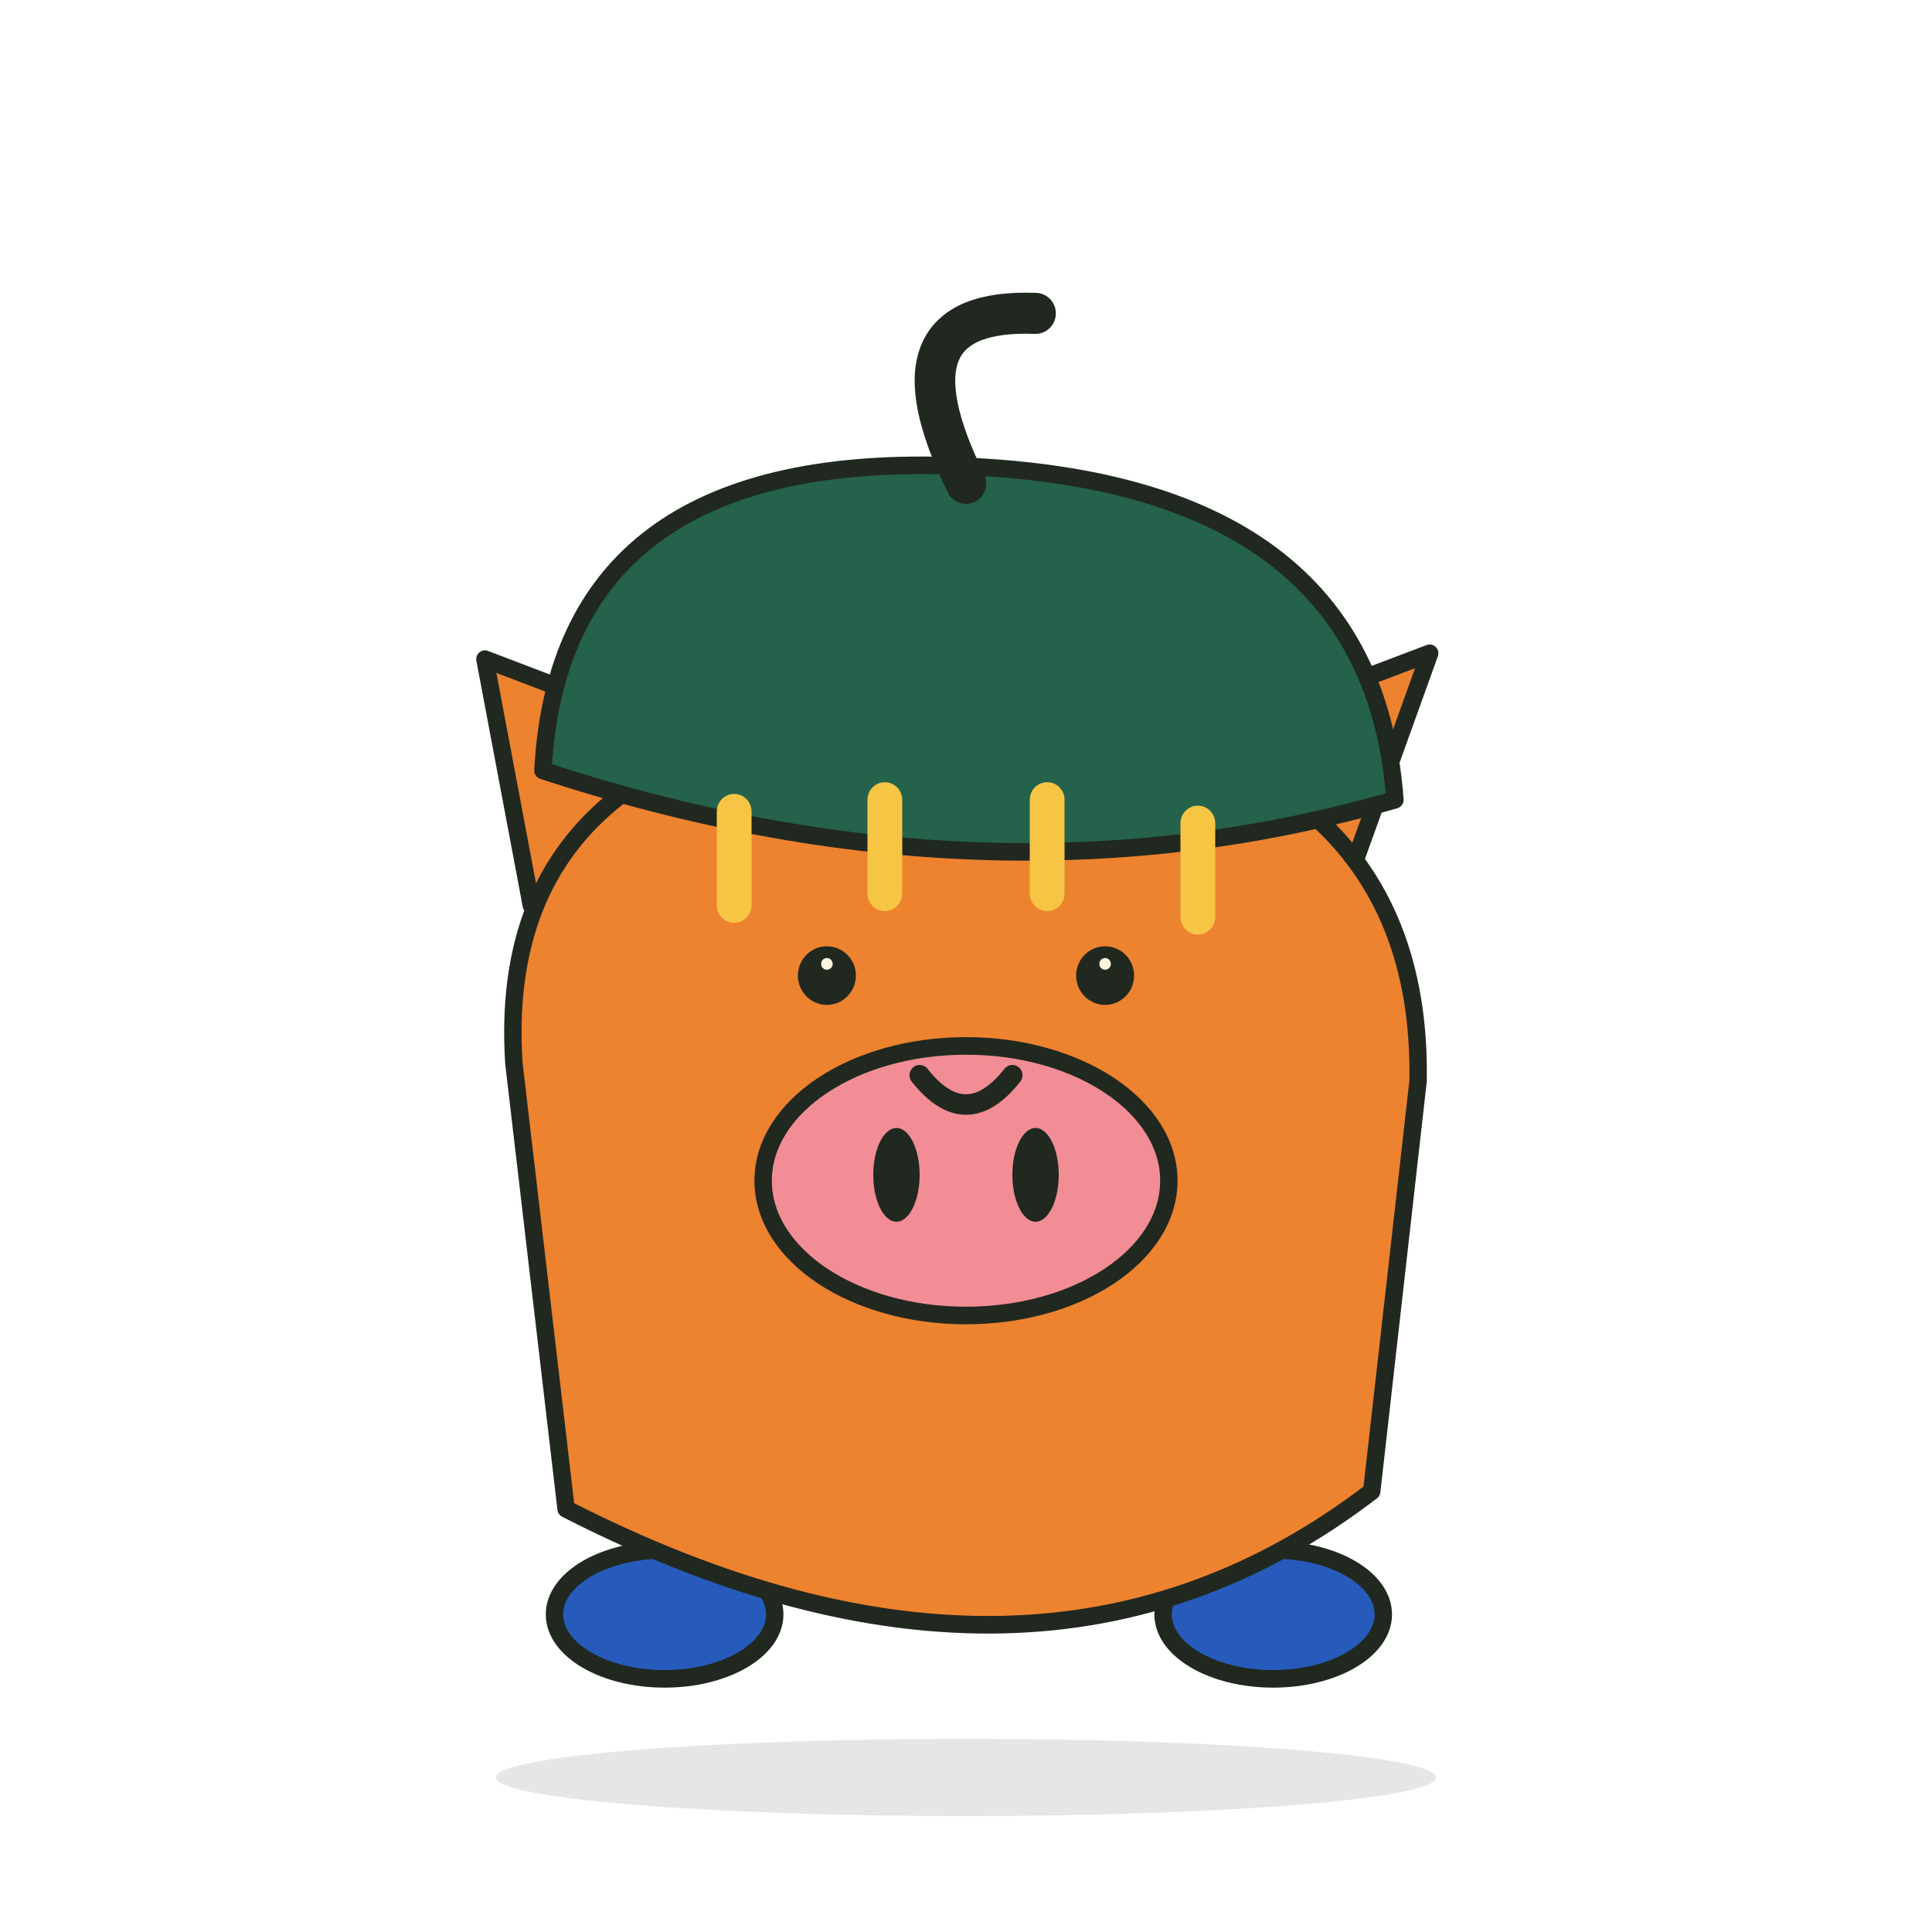
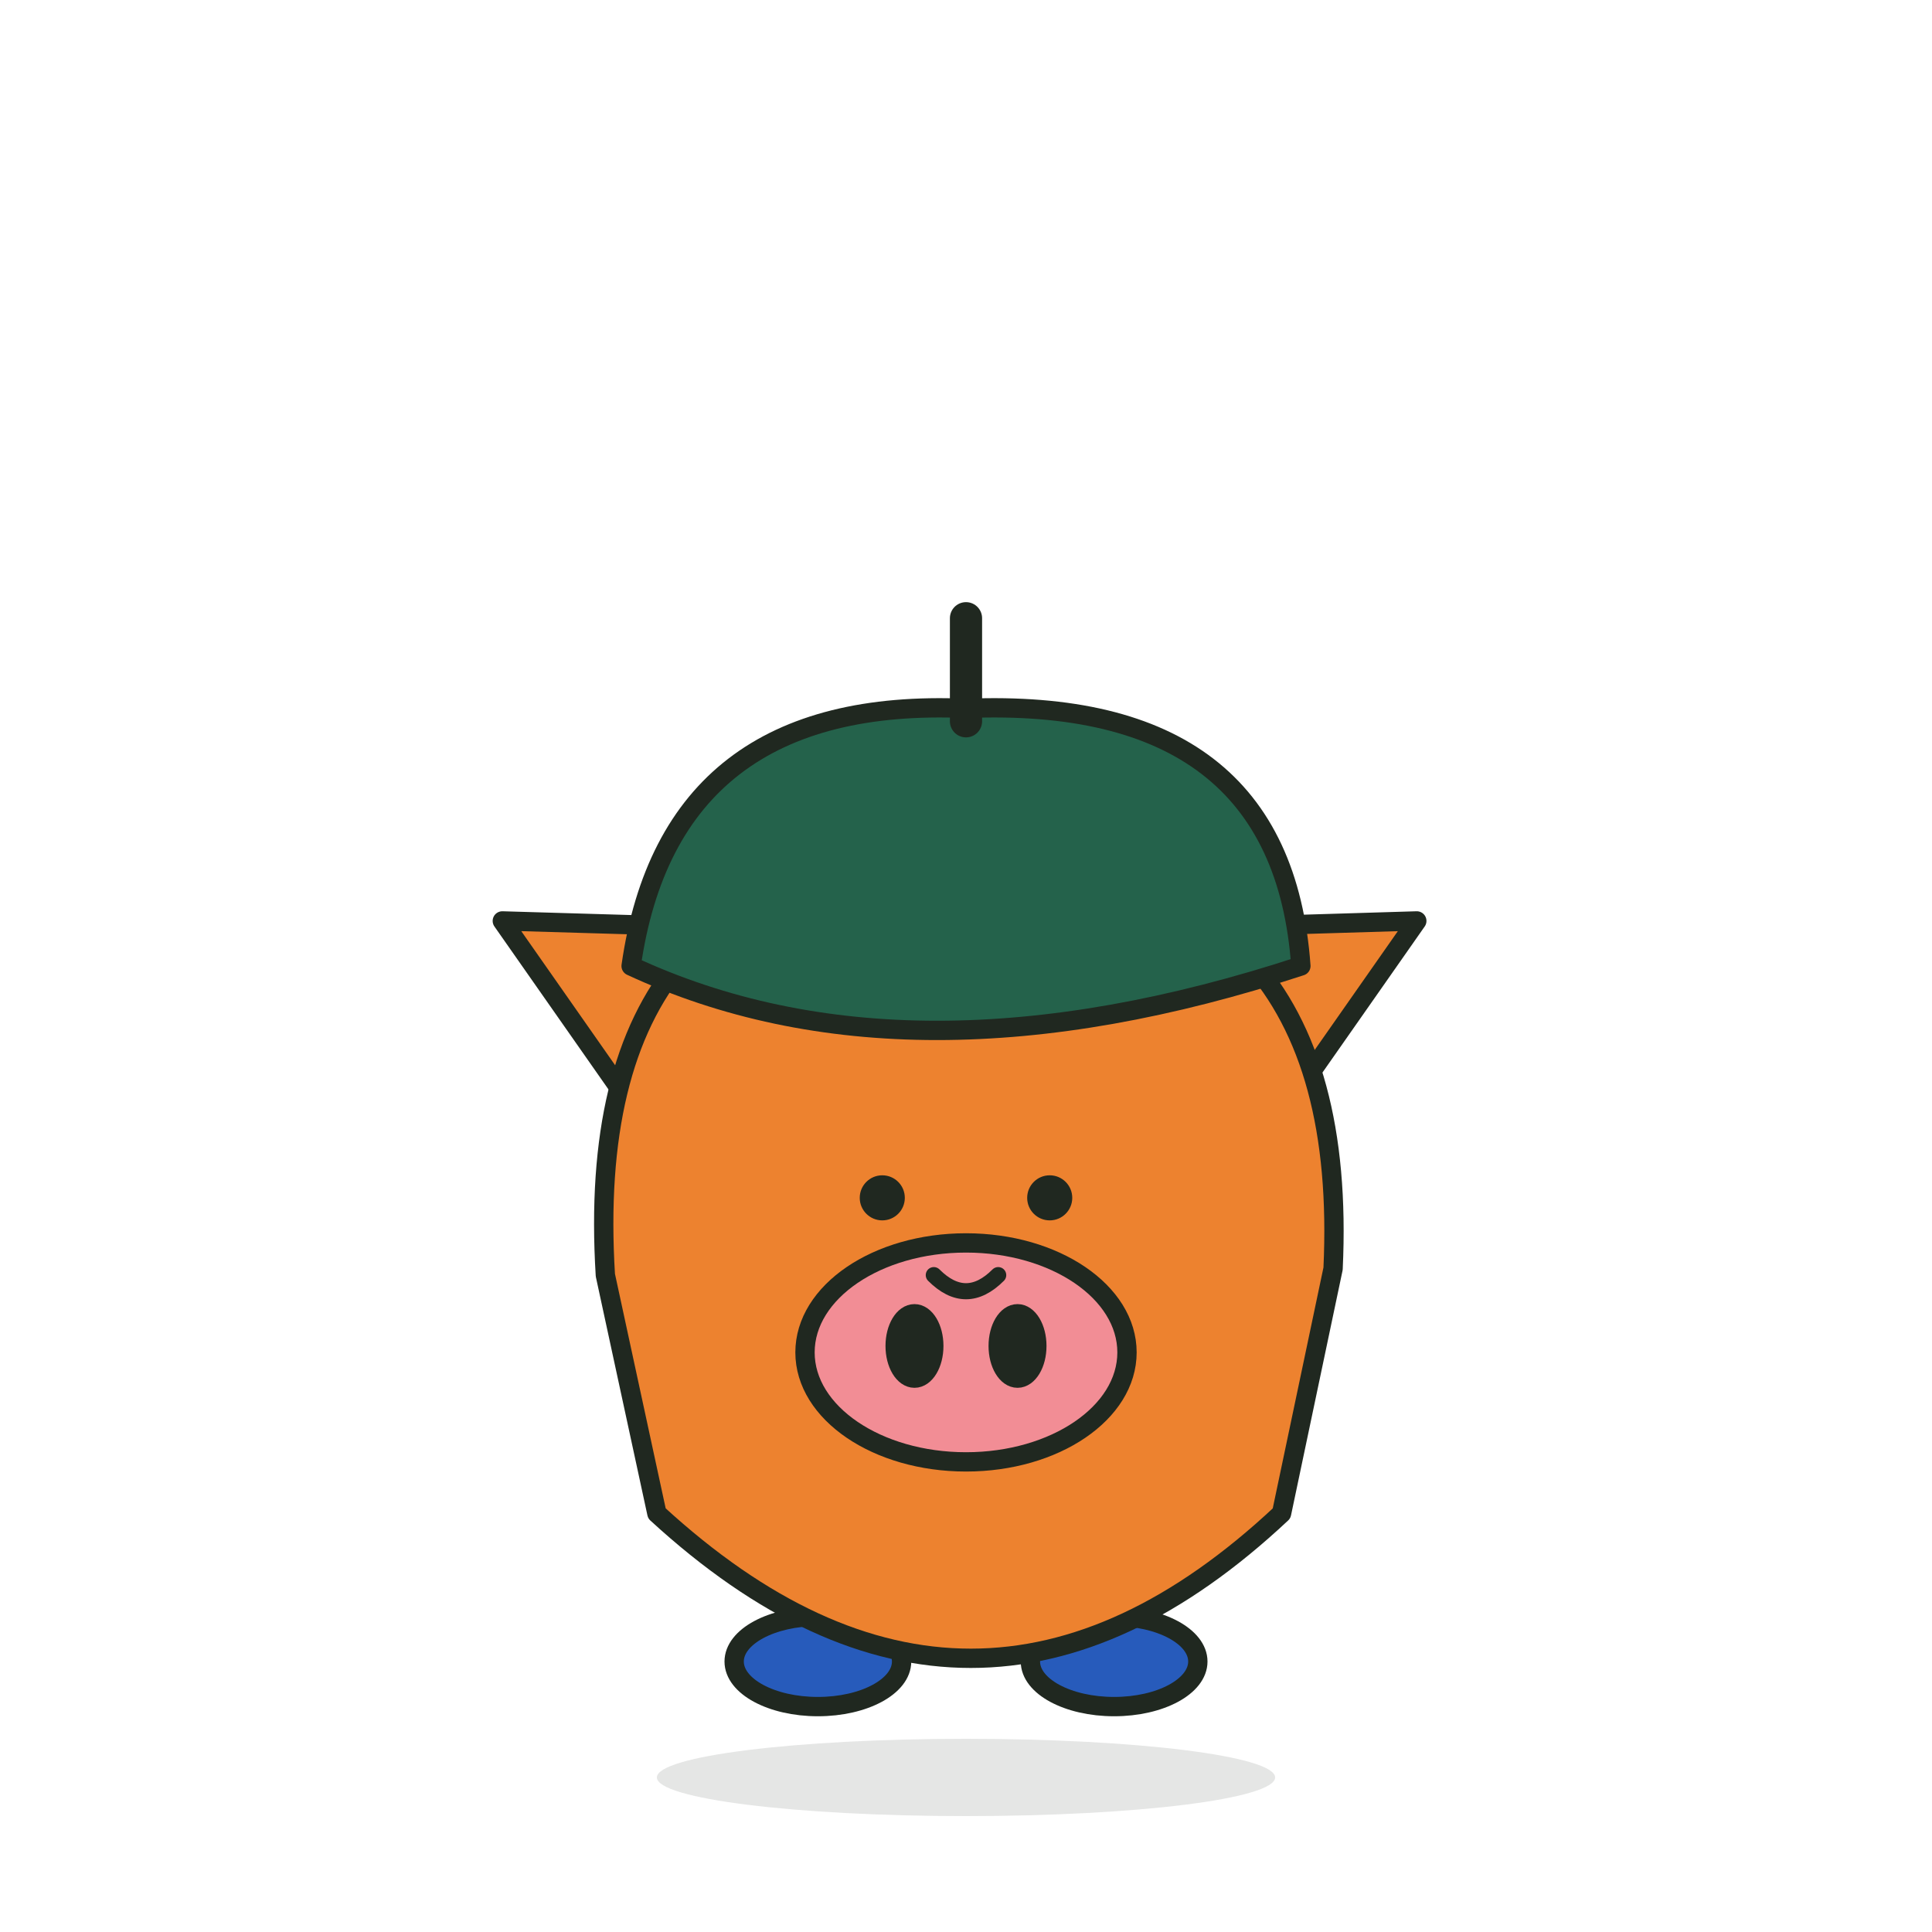
<svg xmlns="http://www.w3.org/2000/svg" viewBox="0 0 300 300" fill="none" role="img" aria-labelledby="c-donguri-1-title" stroke-linecap="round" stroke-linejoin="round">
-   <ellipse cx="150" cy="276" rx="73" ry="6" fill="#202820" stroke="none" stroke-width="3" opacity=".12" />
-   <g transform="translate(15 25) scale(.9 .91)">
-     <ellipse cx="98" cy="248" rx="19" ry="11" fill="#275bbb" stroke="#202820" stroke-width="3" />
-     <ellipse cx="203" cy="248" rx="19" ry="11" fill="#275bbb" stroke="#202820" stroke-width="3" />
-     <path d="M75 127 67 85l45 17m70 0 48-18-16 44Z" fill="#ed822f" stroke="#202820" stroke-width="3" />
-     <path d="M72 154q-4-60 80-62 77 6 76 65l-8 70q-58 44-139 3Z" fill="#ed822f" stroke="#202820" stroke-width="3" />
-     <path d="M77 104q3-54 70-52 73 2 77 57-70 20-147-5Z" fill="#24624b" stroke="#202820" stroke-width="3" />
-     <path d="M150 55q-15-30 12-29" fill="none" stroke="#202820" stroke-width="7" />
-     <ellipse cx="150" cy="174" rx="35" ry="23" fill="#f28d95" stroke="#202820" stroke-width="3" />
-     <ellipse cx="138" cy="173" rx="4" ry="8" fill="#202820" stroke="none" stroke-width="3" />
-     <ellipse cx="162" cy="173" rx="4" ry="8" fill="#202820" stroke="none" stroke-width="3" />
-     <path d="M110 111v16m26-18v16m28-16v16m26-12v16" fill="none" stroke="#f7c544" stroke-width="6" />
-     <circle cx="126" cy="139" r="5" fill="#202820" stroke="none" stroke-width="3" />
-     <circle cx="174" cy="139" r="5" fill="#202820" stroke="none" stroke-width="3" />
-     <path d="M142 156q8 10 16 0" fill="none" stroke="#202820" stroke-width="3.5" />
-     <circle cx="126" cy="137" r="1" fill="#fff5de" stroke="none" stroke-width="3" />
-     <circle cx="174" cy="137" r="1" fill="#fff5de" stroke="none" stroke-width="3" />
-   </g>
+   <ellipse cx="150" cy="276" rx="48" ry="6" fill="#202820" stroke="none" stroke-width="3" opacity=".12" />
+   <path d="M99 173l-21-30 34 1m75 0 33-1-21 30Z" fill="#ed822f" stroke="#202820" stroke-width="3" />
+   <ellipse cx="127" cy="258" rx="13" ry="7" fill="#275bbb" stroke="#202820" stroke-width="3" />
+   <ellipse cx="173" cy="258" rx="13" ry="7" fill="#275bbb" stroke="#202820" stroke-width="3" />
+   <path d="M94 198q-4-65 55-65 61 0 58 64l-8 38q-48 45-97 0Z" fill="#ed822f" stroke="#202820" stroke-width="3" />
+   <path d="M98 150q6-42 52-40 49-2 52 40-61 20-104 0Z" fill="#24624b" stroke="#202820" stroke-width="3" />
+   <path d="M150 112v-16" fill="none" stroke="#202820" stroke-width="5" />
+   <ellipse cx="150" cy="210" rx="25" ry="17" fill="#f28d95" stroke="#202820" stroke-width="3" />
+   <ellipse cx="142" cy="209" rx="3" ry="5" fill="#202820" stroke="#202820" stroke-width="3" />
+   <ellipse cx="158" cy="209" rx="3" ry="5" fill="#202820" stroke="#202820" stroke-width="3" />
+   <circle cx="137" cy="186" r="3.5" fill="#202820" stroke="none" stroke-width="3" />
+   <circle cx="163" cy="186" r="3.5" fill="#202820" stroke="none" stroke-width="3" />
+   <path d="M145 198q5 5 10 0" fill="none" stroke="#202820" stroke-width="2.5" />
</svg>
